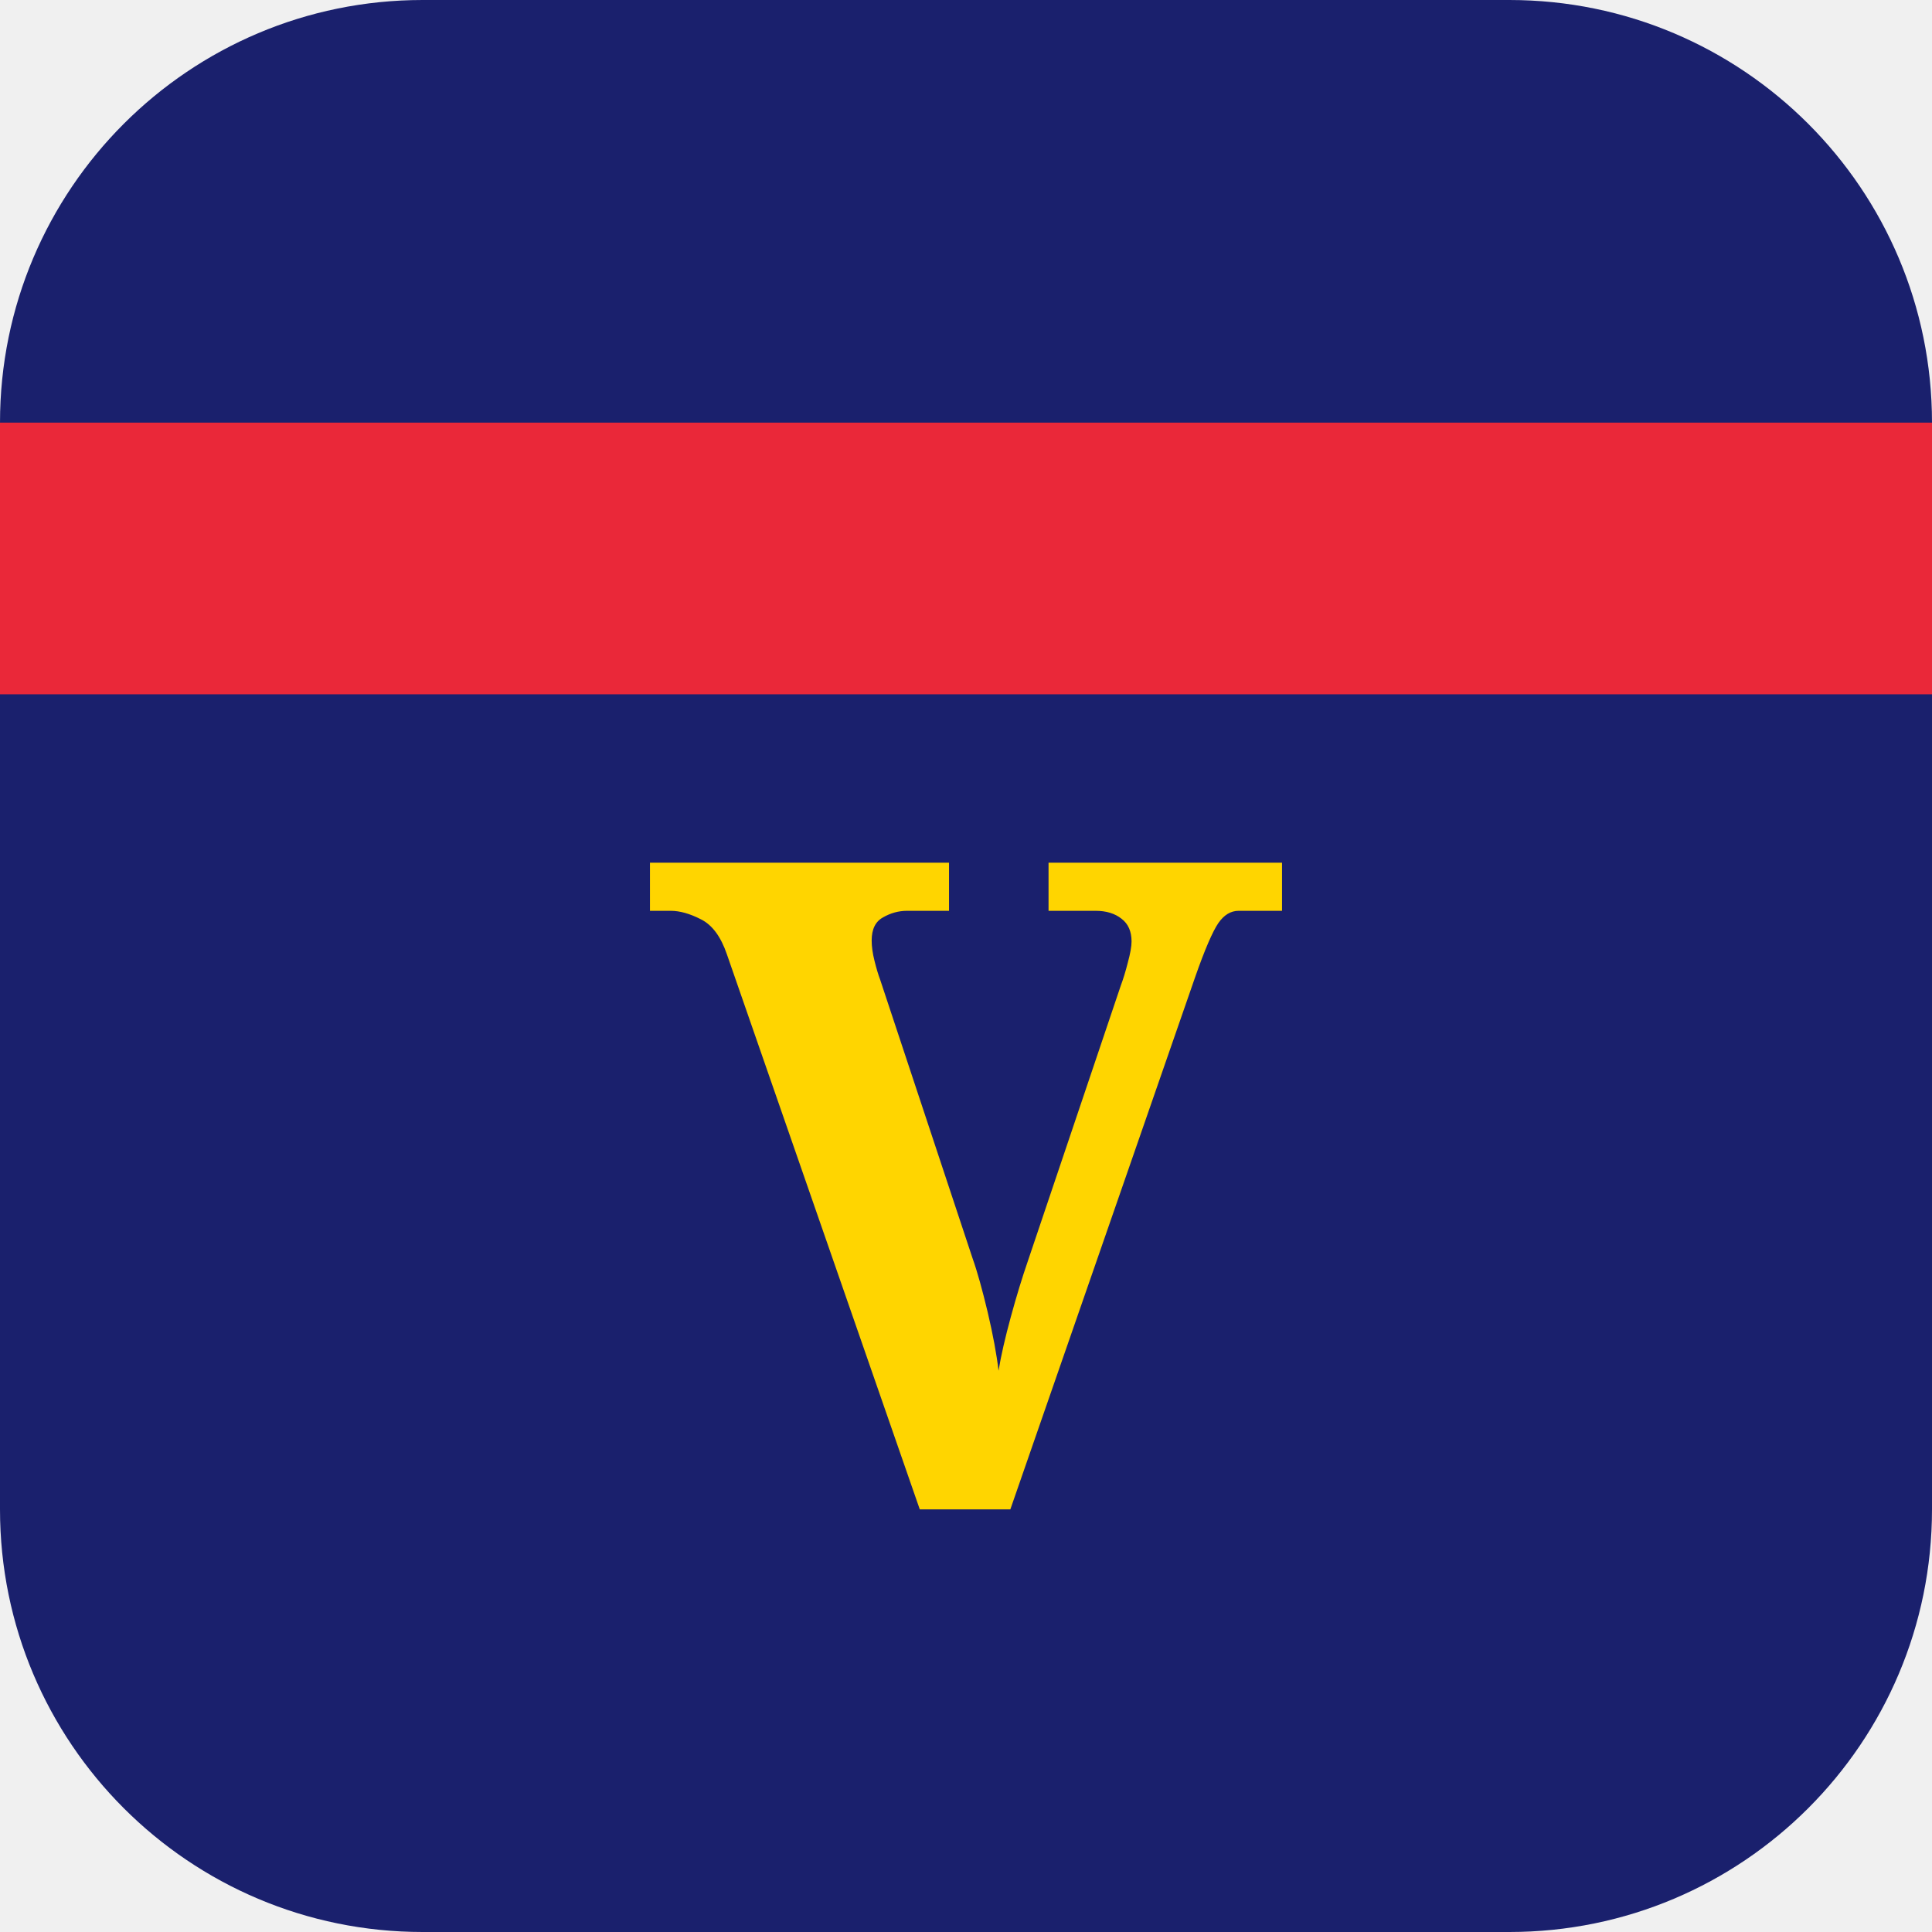
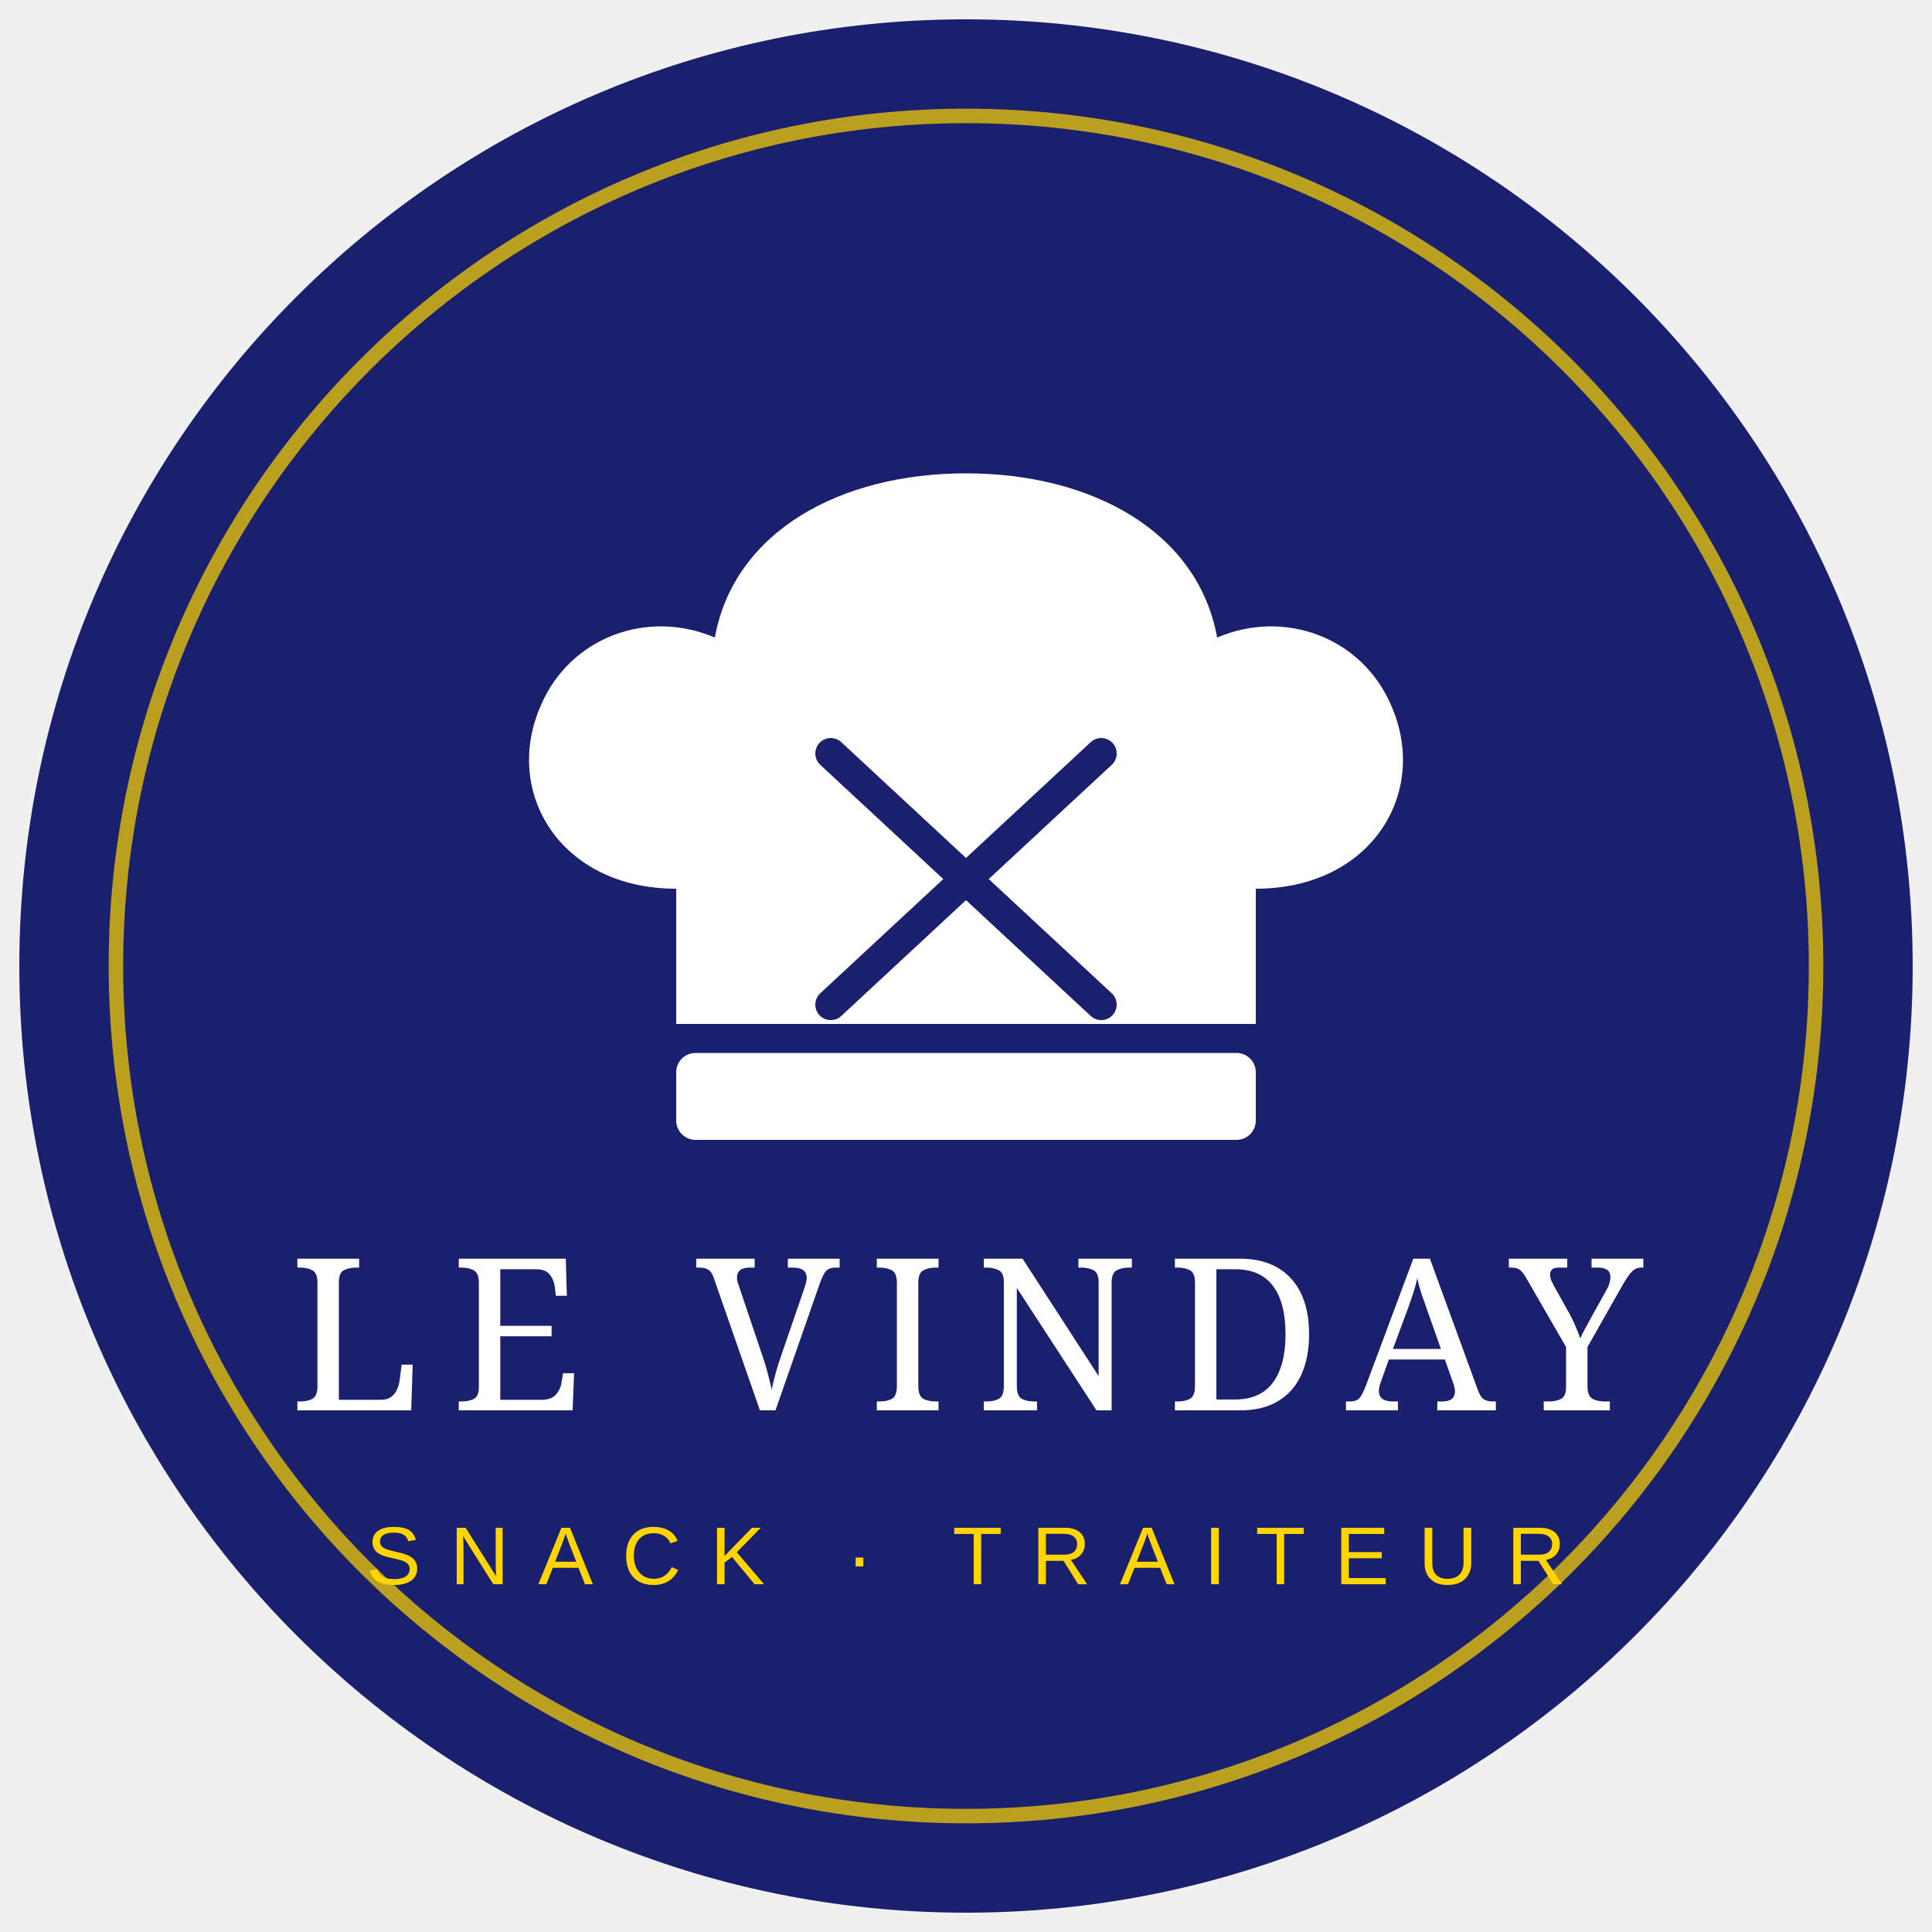
- <svg xmlns="http://www.w3.org/2000/svg" viewBox="0 0 64 64">
-   <rect width="64" height="64" rx="14" fill="#1A206D" />
-   <rect y="14" width="64" height="9" fill="#EA2839" />
-   <rect y="23" width="64" height="9" fill="#FFD500" opacity="0" />
-   <text x="32" y="50" font-size="30" text-anchor="middle" font-family="Georgia,serif" font-weight="700" fill="#FFD500">V</text>
+ <svg xmlns="http://www.w3.org/2000/svg" viewBox="0 0 200 200">
+   <circle cx="100" cy="100" r="98" fill="#1A206D" />
+   <circle cx="100" cy="100" r="88" fill="none" stroke="#FFD500" stroke-width="1.5" opacity=".7" />
+   <g fill="#fff">
+     <path d="M70 92c-12 0-18-10-14-19 3-7 11-10 18-7 2-11 13-17 26-17s24 6 26 17c7-3 15 0 18 7 4 9-2 19-14 19v14H70z" />
+     <rect x="70" y="109" width="60" height="9" rx="2" />
+   </g>
+   <g stroke="#1A206D" stroke-width="3.2" stroke-linecap="round">
+     <path d="M86 78l28 26M114 78l-28 26" />
+   </g>
+   <text x="100" y="146" text-anchor="middle" font-family="Georgia,serif" font-size="22" letter-spacing="3" fill="#fff">LE VINDAY</text>
+   <text x="100" y="164" text-anchor="middle" font-family="Arial,sans-serif" font-size="8.5" letter-spacing="3" fill="#FFD500">SNACK · TRAITEUR</text>
</svg>
